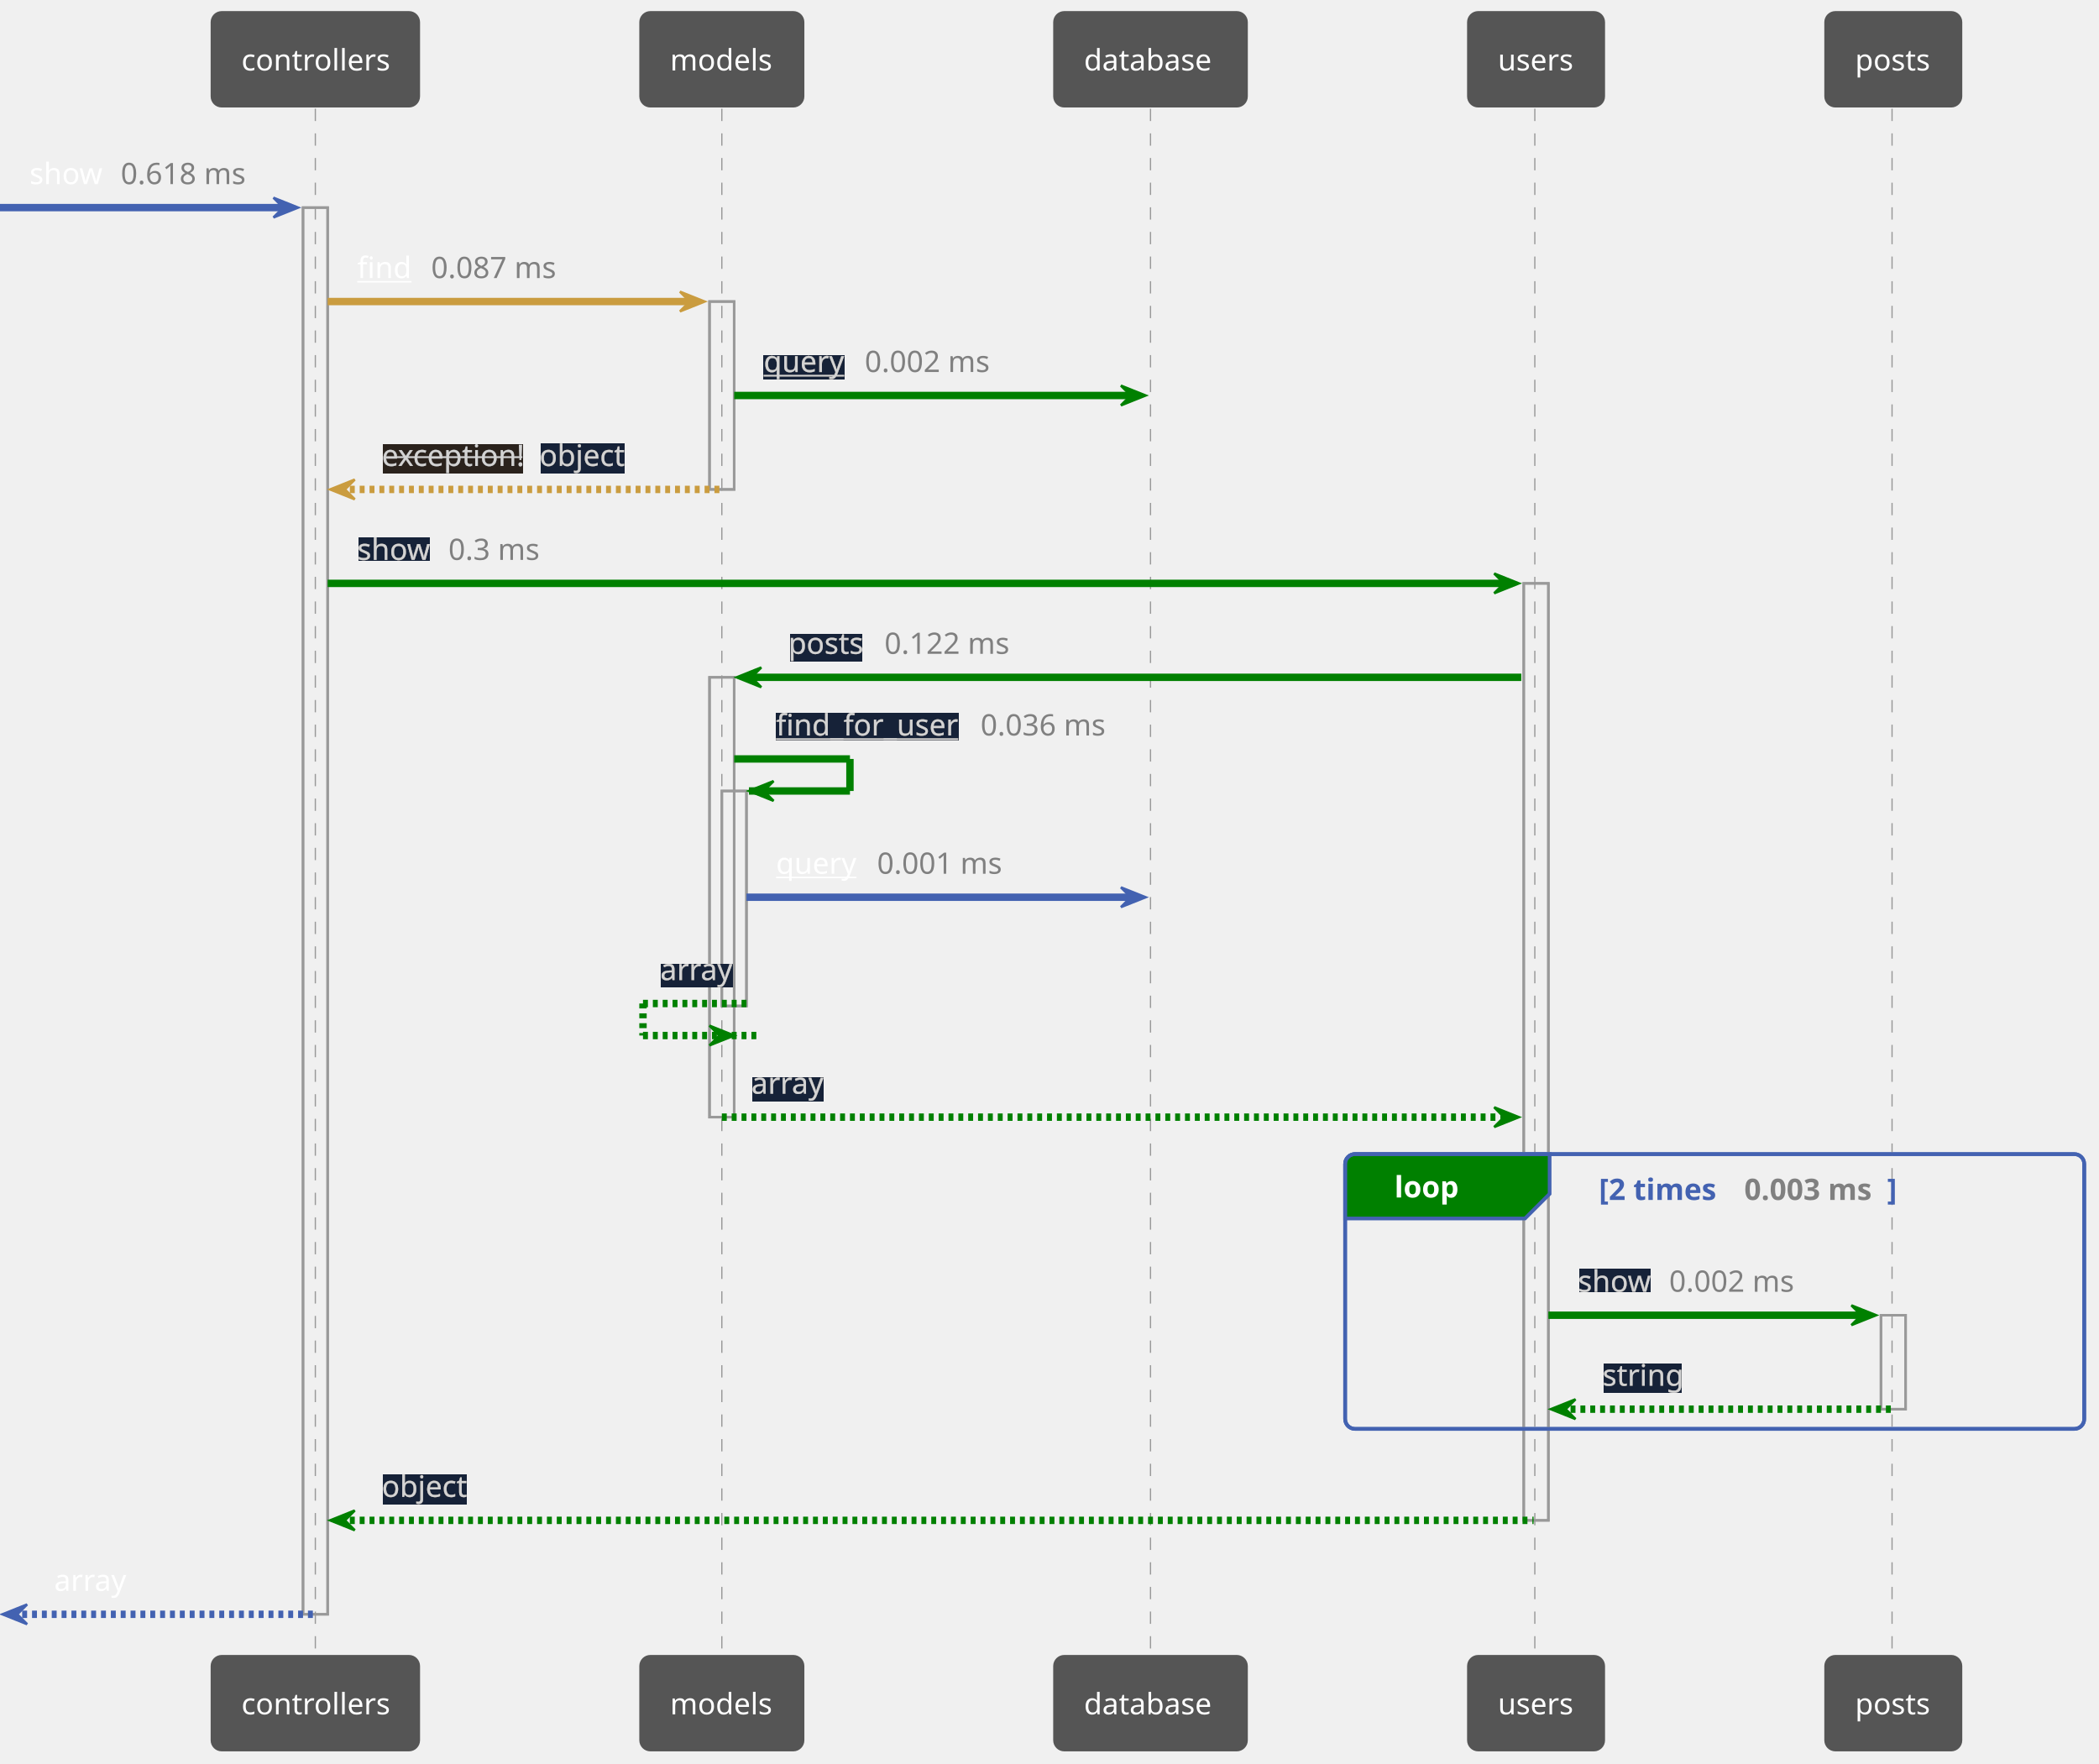
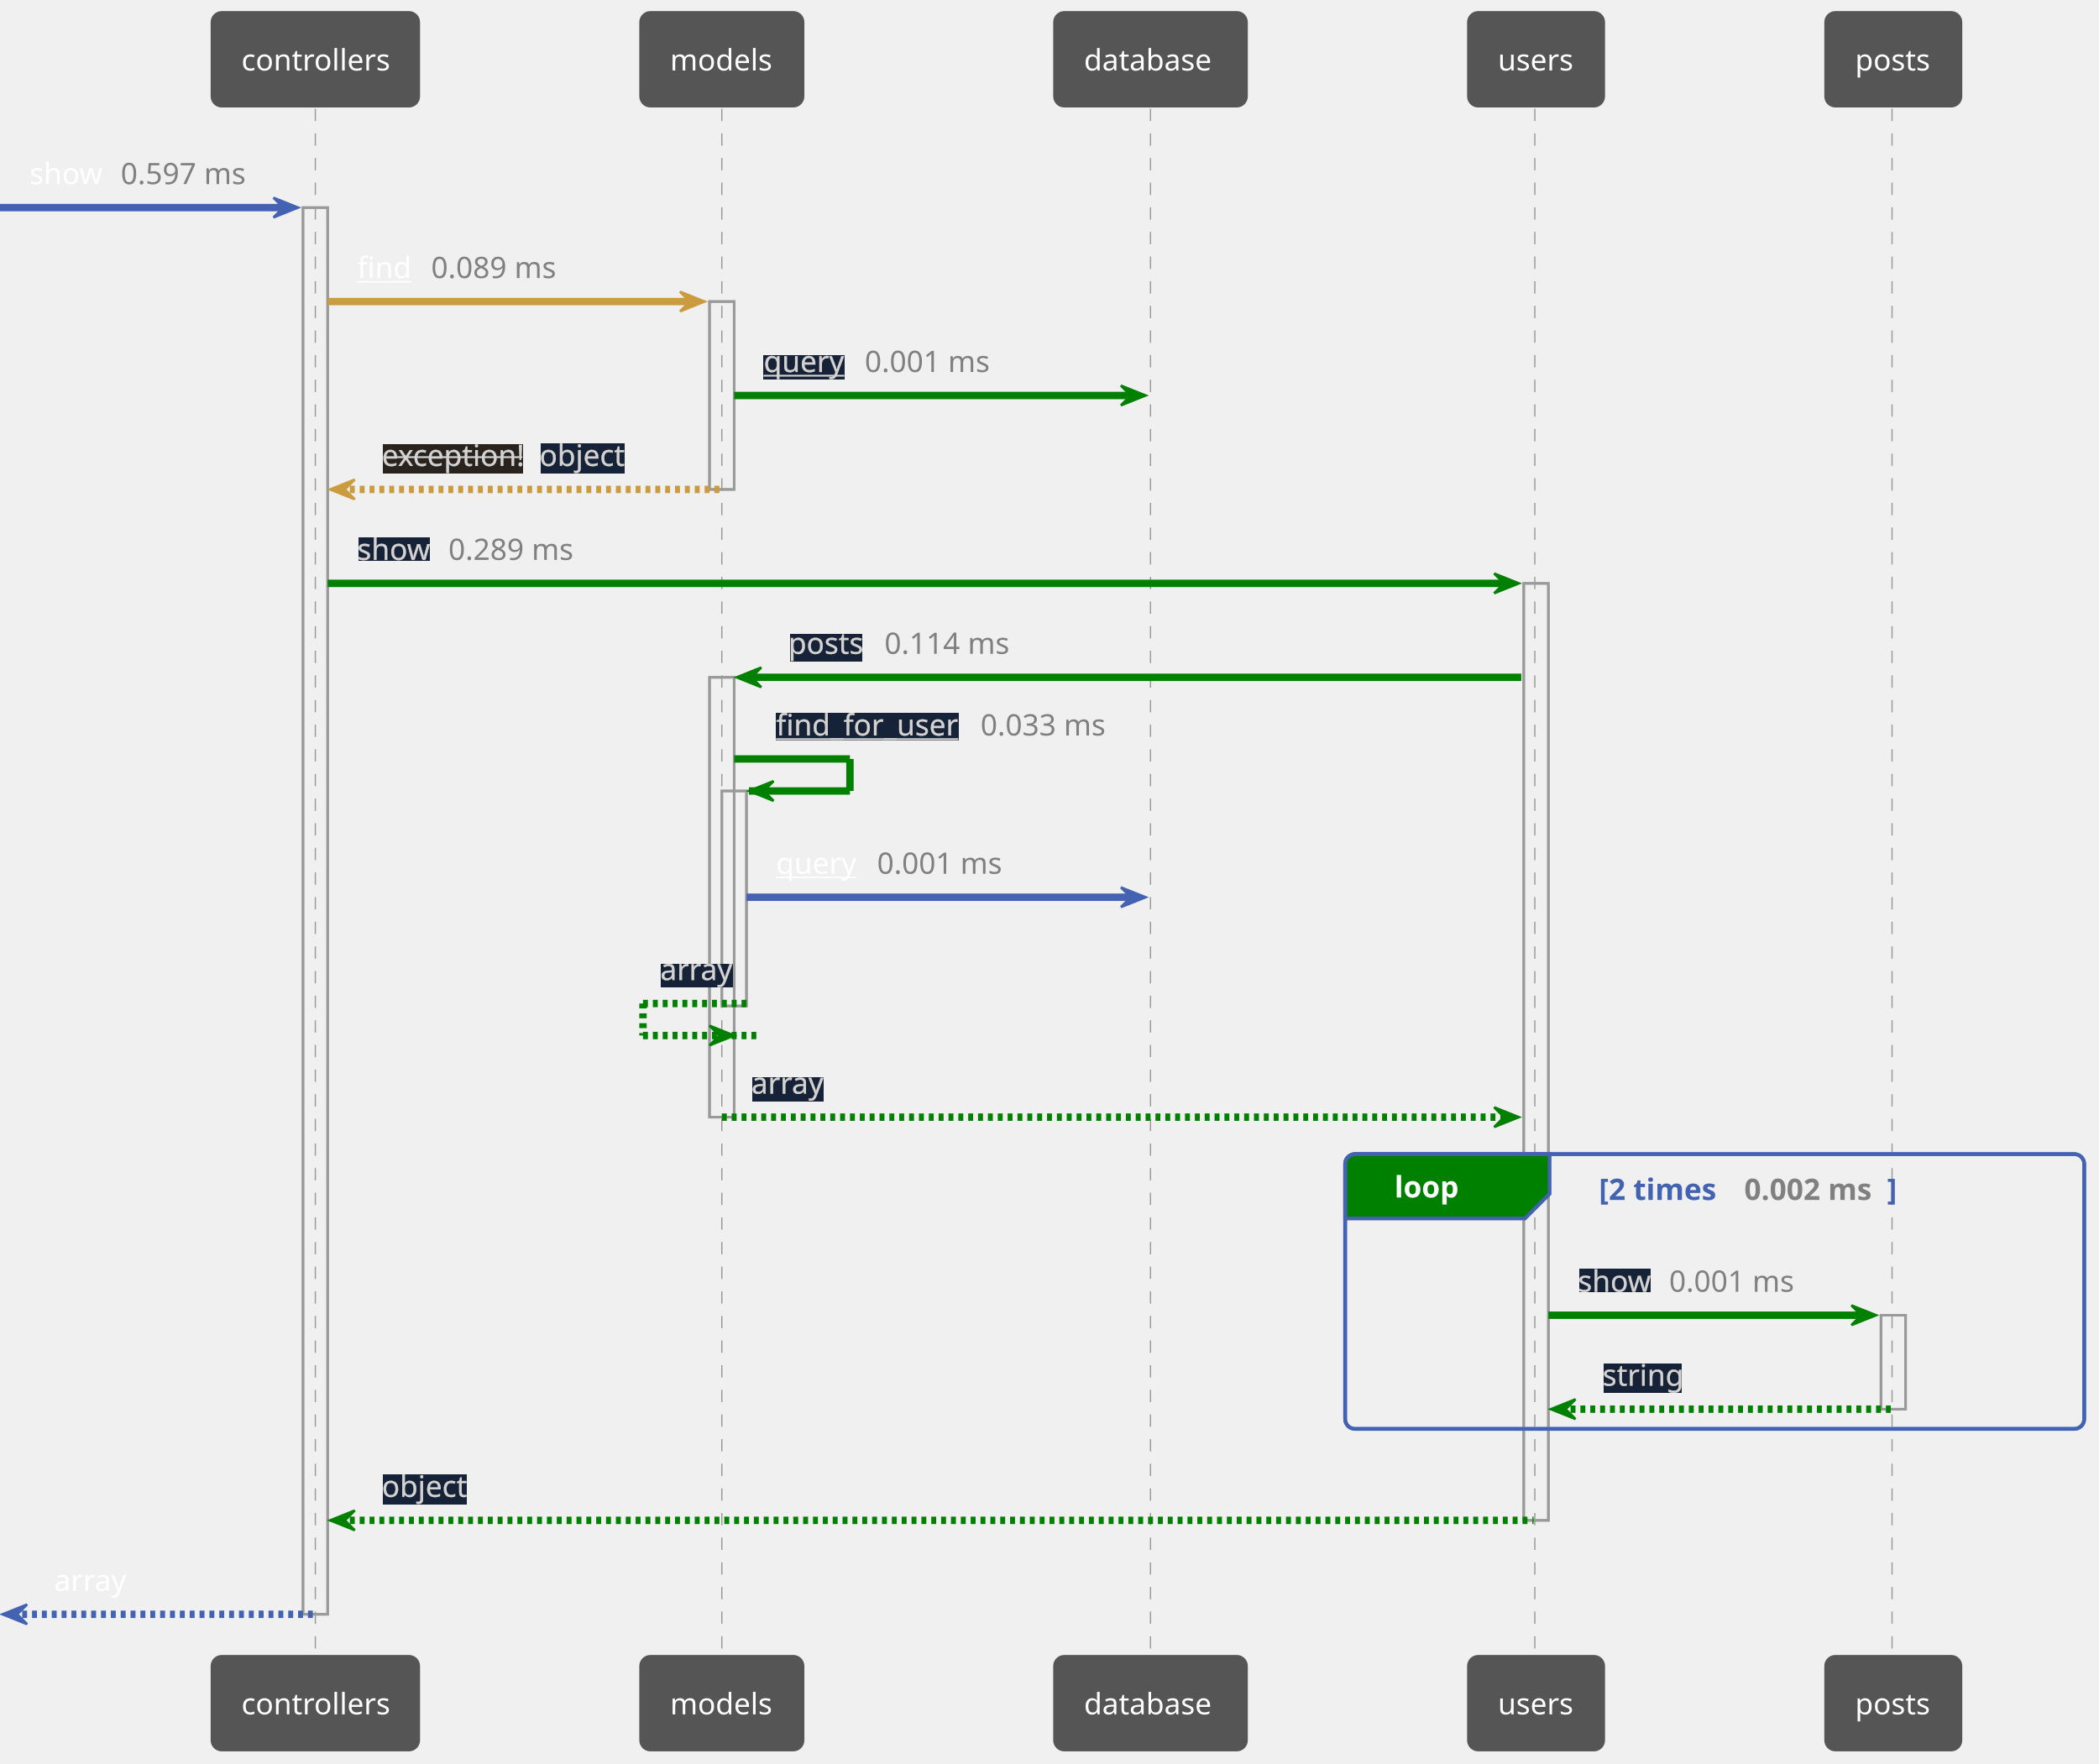
<svg xmlns="http://www.w3.org/2000/svg" contentStyleType="text/css" height="716px" preserveAspectRatio="none" style="width:852px;height:716px;background:#000000;" version="1.1" viewBox="0 0 852 716" width="852px" zoomAndPan="magnify">
  <defs>
-     <filter height="1" id="b2keqozl3yq4v0" width="1" x="0" y="0">
+     <filter height="1" id="b1bbez3yez2wos0" width="1" x="0" y="0">
      <feFlood flood-color="#172238" result="flood" />
      <feComposite in="SourceGraphic" in2="flood" operator="over" />
    </filter>
-     <filter height="1" id="b2keqozl3yq4v1" width="1" x="0" y="0">
+     <filter height="1" id="b1bbez3yez2wos1" width="1" x="0" y="0">
      <feFlood flood-color="#29201A" result="flood" />
      <feComposite in="SourceGraphic" in2="flood" operator="over" />
    </filter>
  </defs>
  <g>
    <rect fill="none" height="570.992" style="stroke:#999999;stroke-width:1.0;" width="10" x="123" y="84.266" />
    <rect fill="none" height="76.266" style="stroke:#999999;stroke-width:1.0;" width="10" x="288" y="122.398" />
    <rect fill="none" height="178.531" style="stroke:#999999;stroke-width:1.0;" width="10" x="288" y="274.93" />
    <rect fill="none" height="87.266" style="stroke:#999999;stroke-width:1.0;" width="10" x="293" y="321.062" />
    <rect fill="none" height="380.328" style="stroke:#999999;stroke-width:1.0;" width="10" x="618.5" y="236.797" />
    <rect fill="none" height="38.133" style="stroke:#999999;stroke-width:1.0;" width="10" x="763.5" y="533.859" />
    <rect fill="none" height="111.531" rx="4" ry="4" style="stroke:#4362B1;stroke-width:1.5;" width="300" x="546" y="468.461" />
    <line style="stroke:#999999;stroke-width:0.5;stroke-dasharray:5.0,5.0;" x1="128" x2="128" y1="44.133" y2="673.258" />
    <line style="stroke:#999999;stroke-width:0.5;stroke-dasharray:5.0,5.0;" x1="293" x2="293" y1="44.133" y2="673.258" />
    <line style="stroke:#999999;stroke-width:0.5;stroke-dasharray:5.0,5.0;" x1="467" x2="467" y1="44.133" y2="673.258" />
    <line style="stroke:#999999;stroke-width:0.5;stroke-dasharray:5.0,5.0;" x1="623" x2="623" y1="44.133" y2="673.258" />
    <line style="stroke:#999999;stroke-width:0.5;stroke-dasharray:5.0,5.0;" x1="768" x2="768" y1="44.133" y2="673.258" />
    <rect fill="#555555" height="38.133" rx="4" ry="4" style="stroke:#555555;stroke-width:1.0;" width="84" x="86" y="5" />
    <text fill="#FFFFFF" font-family="&quot;Verdana&quot;" font-size="12" lengthAdjust="spacing" textLength="60" x="98" y="28.602">controllers</text>
    <rect fill="#555555" height="38.133" rx="4" ry="4" style="stroke:#555555;stroke-width:1.0;" width="84" x="86" y="672.258" />
    <text fill="#FFFFFF" font-family="&quot;Verdana&quot;" font-size="12" lengthAdjust="spacing" textLength="60" x="98" y="695.859">controllers</text>
    <rect fill="#555555" height="38.133" rx="4" ry="4" style="stroke:#555555;stroke-width:1.0;" width="66" x="260" y="5" />
    <text fill="#FFFFFF" font-family="&quot;Verdana&quot;" font-size="12" lengthAdjust="spacing" textLength="42" x="272" y="28.602">models</text>
    <rect fill="#555555" height="38.133" rx="4" ry="4" style="stroke:#555555;stroke-width:1.0;" width="66" x="260" y="672.258" />
    <text fill="#FFFFFF" font-family="&quot;Verdana&quot;" font-size="12" lengthAdjust="spacing" textLength="42" x="272" y="695.859">models</text>
    <rect fill="#555555" height="38.133" rx="4" ry="4" style="stroke:#555555;stroke-width:1.0;" width="78" x="428" y="5" />
    <text fill="#FFFFFF" font-family="&quot;Verdana&quot;" font-size="12" lengthAdjust="spacing" textLength="54" x="440" y="28.602">database</text>
    <rect fill="#555555" height="38.133" rx="4" ry="4" style="stroke:#555555;stroke-width:1.0;" width="78" x="428" y="672.258" />
    <text fill="#FFFFFF" font-family="&quot;Verdana&quot;" font-size="12" lengthAdjust="spacing" textLength="54" x="440" y="695.859">database</text>
    <rect fill="#555555" height="38.133" rx="4" ry="4" style="stroke:#555555;stroke-width:1.0;" width="55" x="596" y="5" />
    <text fill="#FFFFFF" font-family="&quot;Verdana&quot;" font-size="12" lengthAdjust="spacing" textLength="31" x="608" y="28.602">users</text>
    <rect fill="#555555" height="38.133" rx="4" ry="4" style="stroke:#555555;stroke-width:1.0;" width="55" x="596" y="672.258" />
    <text fill="#FFFFFF" font-family="&quot;Verdana&quot;" font-size="12" lengthAdjust="spacing" textLength="31" x="608" y="695.859">users</text>
    <rect fill="#555555" height="38.133" rx="4" ry="4" style="stroke:#555555;stroke-width:1.0;" width="55" x="741" y="5" />
    <text fill="#FFFFFF" font-family="&quot;Verdana&quot;" font-size="12" lengthAdjust="spacing" textLength="31" x="753" y="28.602">posts</text>
    <rect fill="#555555" height="38.133" rx="4" ry="4" style="stroke:#555555;stroke-width:1.0;" width="55" x="741" y="672.258" />
    <text fill="#FFFFFF" font-family="&quot;Verdana&quot;" font-size="12" lengthAdjust="spacing" textLength="31" x="753" y="695.859">posts</text>
    <rect fill="none" height="570.992" style="stroke:#999999;stroke-width:1.0;" width="10" x="123" y="84.266" />
    <rect fill="none" height="76.266" style="stroke:#999999;stroke-width:1.0;" width="10" x="288" y="122.398" />
    <rect fill="none" height="178.531" style="stroke:#999999;stroke-width:1.0;" width="10" x="288" y="274.93" />
    <rect fill="none" height="87.266" style="stroke:#999999;stroke-width:1.0;" width="10" x="293" y="321.062" />
    <rect fill="none" height="380.328" style="stroke:#999999;stroke-width:1.0;" width="10" x="618.5" y="236.797" />
    <rect fill="none" height="38.133" style="stroke:#999999;stroke-width:1.0;" width="10" x="763.5" y="533.859" />
    <polygon fill="#4362B1" points="111,80.266,121,84.266,111,88.266,115,84.266" style="stroke:#4362B1;stroke-width:1.0;" />
    <line style="stroke:#4362B1;stroke-width:3.0;" x1="0" x2="117" y1="84.266" y2="84.266" />
    <text fill="#FFFFFF" font-family="&quot;Verdana&quot;" font-size="12" lengthAdjust="spacing" textLength="29" x="12" y="74.734">show</text>
-     <text fill="#808080" font-family="&quot;Verdana&quot;" font-size="12" lengthAdjust="spacing" textLength="57" x="49" y="74.734">0.618 ms</text>
+     <text fill="#808080" font-family="&quot;Verdana&quot;" font-size="12" lengthAdjust="spacing" textLength="57" x="49" y="74.734">0.597 ms</text>
    <polygon fill="#CA9C3F" points="276,118.398,286,122.398,276,126.398,280,122.398" style="stroke:#CA9C3F;stroke-width:1.0;" />
    <line style="stroke:#CA9C3F;stroke-width:3.0;" x1="133" x2="282" y1="122.398" y2="122.398" />
    <text fill="#FFFFFF" font-family="&quot;Verdana&quot;" font-size="12" lengthAdjust="spacing" text-decoration="underline" textLength="22" x="145" y="112.867">find</text>
    <text fill="#FFFFFF" font-family="&quot;Verdana&quot;" font-size="12" lengthAdjust="spacing" textLength="4" x="167" y="112.867"> </text>
-     <text fill="#808080" font-family="&quot;Verdana&quot;" font-size="12" lengthAdjust="spacing" textLength="57" x="175" y="112.867">0.087 ms</text>
+     <text fill="#808080" font-family="&quot;Verdana&quot;" font-size="12" lengthAdjust="spacing" textLength="57" x="175" y="112.867">0.089 ms</text>
    <polygon fill="#008000" points="455,156.531,465,160.531,455,164.531,459,160.531" style="stroke:#008000;stroke-width:1.0;" />
    <line style="stroke:#008000;stroke-width:3.0;" x1="298" x2="461" y1="160.531" y2="160.531" />
-     <text fill="#D3D3D3" filter="url(#b2keqozl3yq4v0)" font-family="&quot;Verdana&quot;" font-size="12" lengthAdjust="spacing" text-decoration="underline" textLength="33" x="310" y="151">query</text>
+     <text fill="#D3D3D3" filter="url(#b1bbez3yez2wos0)" font-family="&quot;Verdana&quot;" font-size="12" lengthAdjust="spacing" text-decoration="underline" textLength="33" x="310" y="151">query</text>
    <text fill="#FFFFFF" font-family="&quot;Verdana&quot;" font-size="12" lengthAdjust="spacing" textLength="4" x="343" y="151"> </text>
-     <text fill="#808080" font-family="&quot;Verdana&quot;" font-size="12" lengthAdjust="spacing" textLength="57" x="351" y="151">0.002 ms</text>
+     <text fill="#808080" font-family="&quot;Verdana&quot;" font-size="12" lengthAdjust="spacing" textLength="57" x="351" y="151">0.001 ms</text>
    <polygon fill="#CA9C3F" points="144,194.664,134,198.664,144,202.664,140,198.664" style="stroke:#CA9C3F;stroke-width:1.0;" />
    <line style="stroke:#CA9C3F;stroke-width:3.0;stroke-dasharray:2.0,2.0;" x1="138" x2="292" y1="198.664" y2="198.664" />
-     <text fill="#D3D3D3" filter="url(#b2keqozl3yq4v1)" font-family="&quot;Verdana&quot;" font-size="12" lengthAdjust="spacing" text-decoration="line-through" textLength="60" x="155" y="189.133">exception!</text>
+     <text fill="#D3D3D3" filter="url(#b1bbez3yez2wos1)" font-family="&quot;Verdana&quot;" font-size="12" lengthAdjust="spacing" text-decoration="line-through" textLength="60" x="155" y="189.133">exception!</text>
    <text fill="#FFFFFF" font-family="&quot;Verdana&quot;" font-size="12" lengthAdjust="spacing" textLength="4" x="215" y="189.133"> </text>
-     <text fill="#D3D3D3" filter="url(#b2keqozl3yq4v0)" font-family="&quot;Verdana&quot;" font-size="12" lengthAdjust="spacing" textLength="36" x="219" y="189.133">object</text>
+     <text fill="#D3D3D3" filter="url(#b1bbez3yez2wos0)" font-family="&quot;Verdana&quot;" font-size="12" lengthAdjust="spacing" textLength="36" x="219" y="189.133">object</text>
    <polygon fill="#008000" points="606.5,232.797,616.5,236.797,606.5,240.797,610.5,236.797" style="stroke:#008000;stroke-width:1.0;" />
    <line style="stroke:#008000;stroke-width:3.0;" x1="133" x2="612.5" y1="236.797" y2="236.797" />
-     <text fill="#D3D3D3" filter="url(#b2keqozl3yq4v0)" font-family="&quot;Verdana&quot;" font-size="12" lengthAdjust="spacing" textLength="29" x="145" y="227.266">show</text>
+     <text fill="#D3D3D3" filter="url(#b1bbez3yez2wos0)" font-family="&quot;Verdana&quot;" font-size="12" lengthAdjust="spacing" textLength="29" x="145" y="227.266">show</text>
    <text fill="#FFFFFF" font-family="&quot;Verdana&quot;" font-size="12" lengthAdjust="spacing" textLength="4" x="174" y="227.266"> </text>
-     <text fill="#808080" font-family="&quot;Verdana&quot;" font-size="12" lengthAdjust="spacing" textLength="41" x="182" y="227.266">0.3 ms</text>
+     <text fill="#808080" font-family="&quot;Verdana&quot;" font-size="12" lengthAdjust="spacing" textLength="57" x="182" y="227.266">0.289 ms</text>
    <polygon fill="#008000" points="309,270.93,299,274.93,309,278.93,305,274.93" style="stroke:#008000;stroke-width:1.0;" />
    <line style="stroke:#008000;stroke-width:3.0;" x1="303" x2="617.5" y1="274.93" y2="274.93" />
-     <text fill="#D3D3D3" filter="url(#b2keqozl3yq4v0)" font-family="&quot;Verdana&quot;" font-size="12" lengthAdjust="spacing" textLength="31" x="320" y="265.398">posts</text>
+     <text fill="#D3D3D3" filter="url(#b1bbez3yez2wos0)" font-family="&quot;Verdana&quot;" font-size="12" lengthAdjust="spacing" textLength="31" x="320" y="265.398">posts</text>
    <text fill="#FFFFFF" font-family="&quot;Verdana&quot;" font-size="12" lengthAdjust="spacing" textLength="4" x="351" y="265.398"> </text>
-     <text fill="#808080" font-family="&quot;Verdana&quot;" font-size="12" lengthAdjust="spacing" textLength="57" x="359" y="265.398">0.122 ms</text>
+     <text fill="#808080" font-family="&quot;Verdana&quot;" font-size="12" lengthAdjust="spacing" textLength="57" x="359" y="265.398">0.114 ms</text>
    <line style="stroke:#008000;stroke-width:3.0;" x1="298" x2="345" y1="308.062" y2="308.062" />
    <line style="stroke:#008000;stroke-width:3.0;" x1="345" x2="345" y1="308.062" y2="321.062" />
    <line style="stroke:#008000;stroke-width:3.0;" x1="304" x2="345" y1="321.062" y2="321.062" />
    <polygon fill="#008000" points="314,317.062,304,321.062,314,325.062,310,321.062" style="stroke:#008000;stroke-width:1.0;" />
-     <text fill="#D3D3D3" filter="url(#b2keqozl3yq4v0)" font-family="&quot;Verdana&quot;" font-size="12" lengthAdjust="spacing" text-decoration="underline" textLength="75" x="315" y="298.531">find_for_user</text>
+     <text fill="#D3D3D3" filter="url(#b1bbez3yez2wos0)" font-family="&quot;Verdana&quot;" font-size="12" lengthAdjust="spacing" text-decoration="underline" textLength="75" x="315" y="298.531">find_for_user</text>
    <text fill="#FFFFFF" font-family="&quot;Verdana&quot;" font-size="12" lengthAdjust="spacing" textLength="4" x="390" y="298.531"> </text>
-     <text fill="#808080" font-family="&quot;Verdana&quot;" font-size="12" lengthAdjust="spacing" textLength="57" x="398" y="298.531">0.036 ms</text>
+     <text fill="#808080" font-family="&quot;Verdana&quot;" font-size="12" lengthAdjust="spacing" textLength="57" x="398" y="298.531">0.033 ms</text>
    <polygon fill="#4362B1" points="455,360.195,465,364.195,455,368.195,459,364.195" style="stroke:#4362B1;stroke-width:1.0;" />
    <line style="stroke:#4362B1;stroke-width:3.0;" x1="303" x2="461" y1="364.195" y2="364.195" />
    <text fill="#FFFFFF" font-family="&quot;Verdana&quot;" font-size="12" lengthAdjust="spacing" text-decoration="underline" textLength="33" x="315" y="354.664">query</text>
    <text fill="#FFFFFF" font-family="&quot;Verdana&quot;" font-size="12" lengthAdjust="spacing" textLength="4" x="348" y="354.664"> </text>
    <text fill="#808080" font-family="&quot;Verdana&quot;" font-size="12" lengthAdjust="spacing" textLength="57" x="356" y="354.664">0.001 ms</text>
    <line style="stroke:#008000;stroke-width:3.0;stroke-dasharray:2.0,2.0;" x1="261" x2="303" y1="407.328" y2="407.328" />
    <line style="stroke:#008000;stroke-width:3.0;stroke-dasharray:2.0,2.0;" x1="261" x2="261" y1="407.328" y2="420.328" />
    <line style="stroke:#008000;stroke-width:3.0;stroke-dasharray:2.0,2.0;" x1="261" x2="308" y1="420.328" y2="420.328" />
    <polygon fill="#008000" points="288,416.328,298,420.328,288,424.328,292,420.328" style="stroke:#008000;stroke-width:1.0;" />
-     <text fill="#D3D3D3" filter="url(#b2keqozl3yq4v0)" font-family="&quot;Verdana&quot;" font-size="12" lengthAdjust="spacing" textLength="30" x="268" y="397.797">array</text>
+     <text fill="#D3D3D3" filter="url(#b1bbez3yez2wos0)" font-family="&quot;Verdana&quot;" font-size="12" lengthAdjust="spacing" textLength="30" x="268" y="397.797">array</text>
    <polygon fill="#008000" points="606.5,449.461,616.5,453.461,606.5,457.461,610.5,453.461" style="stroke:#008000;stroke-width:1.0;" />
    <line style="stroke:#008000;stroke-width:3.0;stroke-dasharray:2.0,2.0;" x1="293" x2="612.5" y1="453.461" y2="453.461" />
-     <text fill="#D3D3D3" filter="url(#b2keqozl3yq4v0)" font-family="&quot;Verdana&quot;" font-size="12" lengthAdjust="spacing" textLength="30" x="305" y="443.93">array</text>
+     <text fill="#D3D3D3" filter="url(#b1bbez3yez2wos0)" font-family="&quot;Verdana&quot;" font-size="12" lengthAdjust="spacing" textLength="30" x="305" y="443.93">array</text>
    <path d="M550,468.461 L629,468.461 L629,484.594 L619,494.594 L546,494.594 L546,472.461 A4,4 0 0 1 550,468.461 " fill="#008000" style="stroke:#4362B1;stroke-width:1.5;" />
    <rect fill="none" height="111.531" rx="4" ry="4" style="stroke:#4362B1;stroke-width:1.5;" width="300" x="546" y="468.461" />
    <text fill="#FFFFFF" font-family="&quot;Verdana&quot;" font-size="12" font-weight="bold" lengthAdjust="spacing" textLength="28" x="566" y="486.062">loop</text>
    <text fill="#4362B1" font-family="&quot;Verdana&quot;" font-size="12" font-weight="bold" lengthAdjust="spacing" textLength="51" x="649" y="487.062">[2 times</text>
-     <text fill="#808080" font-family="&quot;Verdana&quot;" font-size="12" font-weight="bold" lengthAdjust="spacing" textLength="58" x="708" y="487.062">0.003 ms</text>
+     <text fill="#808080" font-family="&quot;Verdana&quot;" font-size="12" font-weight="bold" lengthAdjust="spacing" textLength="58" x="708" y="487.062">0.002 ms</text>
    <text fill="#4362B1" font-family="&quot;Verdana&quot;" font-size="12" font-weight="bold" lengthAdjust="spacing" textLength="4" x="766" y="487.062">]</text>
    <polygon fill="#008000" points="751.5,529.859,761.5,533.859,751.5,537.859,755.5,533.859" style="stroke:#008000;stroke-width:1.0;" />
    <line style="stroke:#008000;stroke-width:3.0;" x1="628.5" x2="757.5" y1="533.859" y2="533.859" />
-     <text fill="#D3D3D3" filter="url(#b2keqozl3yq4v0)" font-family="&quot;Verdana&quot;" font-size="12" lengthAdjust="spacing" textLength="29" x="640.5" y="524.328">show</text>
+     <text fill="#D3D3D3" filter="url(#b1bbez3yez2wos0)" font-family="&quot;Verdana&quot;" font-size="12" lengthAdjust="spacing" textLength="29" x="640.5" y="524.328">show</text>
    <text fill="#FFFFFF" font-family="&quot;Verdana&quot;" font-size="12" lengthAdjust="spacing" textLength="4" x="669.5" y="524.328"> </text>
-     <text fill="#808080" font-family="&quot;Verdana&quot;" font-size="12" lengthAdjust="spacing" textLength="57" x="677.5" y="524.328">0.002 ms</text>
+     <text fill="#808080" font-family="&quot;Verdana&quot;" font-size="12" lengthAdjust="spacing" textLength="57" x="677.5" y="524.328">0.001 ms</text>
    <polygon fill="#008000" points="639.5,567.992,629.5,571.992,639.5,575.992,635.5,571.992" style="stroke:#008000;stroke-width:1.0;" />
    <line style="stroke:#008000;stroke-width:3.0;stroke-dasharray:2.0,2.0;" x1="633.5" x2="767.5" y1="571.992" y2="571.992" />
-     <text fill="#D3D3D3" filter="url(#b2keqozl3yq4v0)" font-family="&quot;Verdana&quot;" font-size="12" lengthAdjust="spacing" textLength="32" x="650.5" y="562.461">string</text>
+     <text fill="#D3D3D3" filter="url(#b1bbez3yez2wos0)" font-family="&quot;Verdana&quot;" font-size="12" lengthAdjust="spacing" textLength="32" x="650.5" y="562.461">string</text>
    <polygon fill="#008000" points="144,613.125,134,617.125,144,621.125,140,617.125" style="stroke:#008000;stroke-width:1.0;" />
    <line style="stroke:#008000;stroke-width:3.0;stroke-dasharray:2.0,2.0;" x1="138" x2="622.5" y1="617.125" y2="617.125" />
-     <text fill="#D3D3D3" filter="url(#b2keqozl3yq4v0)" font-family="&quot;Verdana&quot;" font-size="12" lengthAdjust="spacing" textLength="36" x="155" y="607.594">object</text>
+     <text fill="#D3D3D3" filter="url(#b1bbez3yez2wos0)" font-family="&quot;Verdana&quot;" font-size="12" lengthAdjust="spacing" textLength="36" x="155" y="607.594">object</text>
    <polygon fill="#4362B1" points="11,651.258,1,655.258,11,659.258,7,655.258" style="stroke:#4362B1;stroke-width:1.0;" />
    <line style="stroke:#4362B1;stroke-width:3.0;stroke-dasharray:2.0,2.0;" x1="5" x2="127" y1="655.258" y2="655.258" />
    <text fill="#FFFFFF" font-family="&quot;Verdana&quot;" font-size="12" lengthAdjust="spacing" textLength="30" x="22" y="645.727">array</text>
  </g>
</svg>
